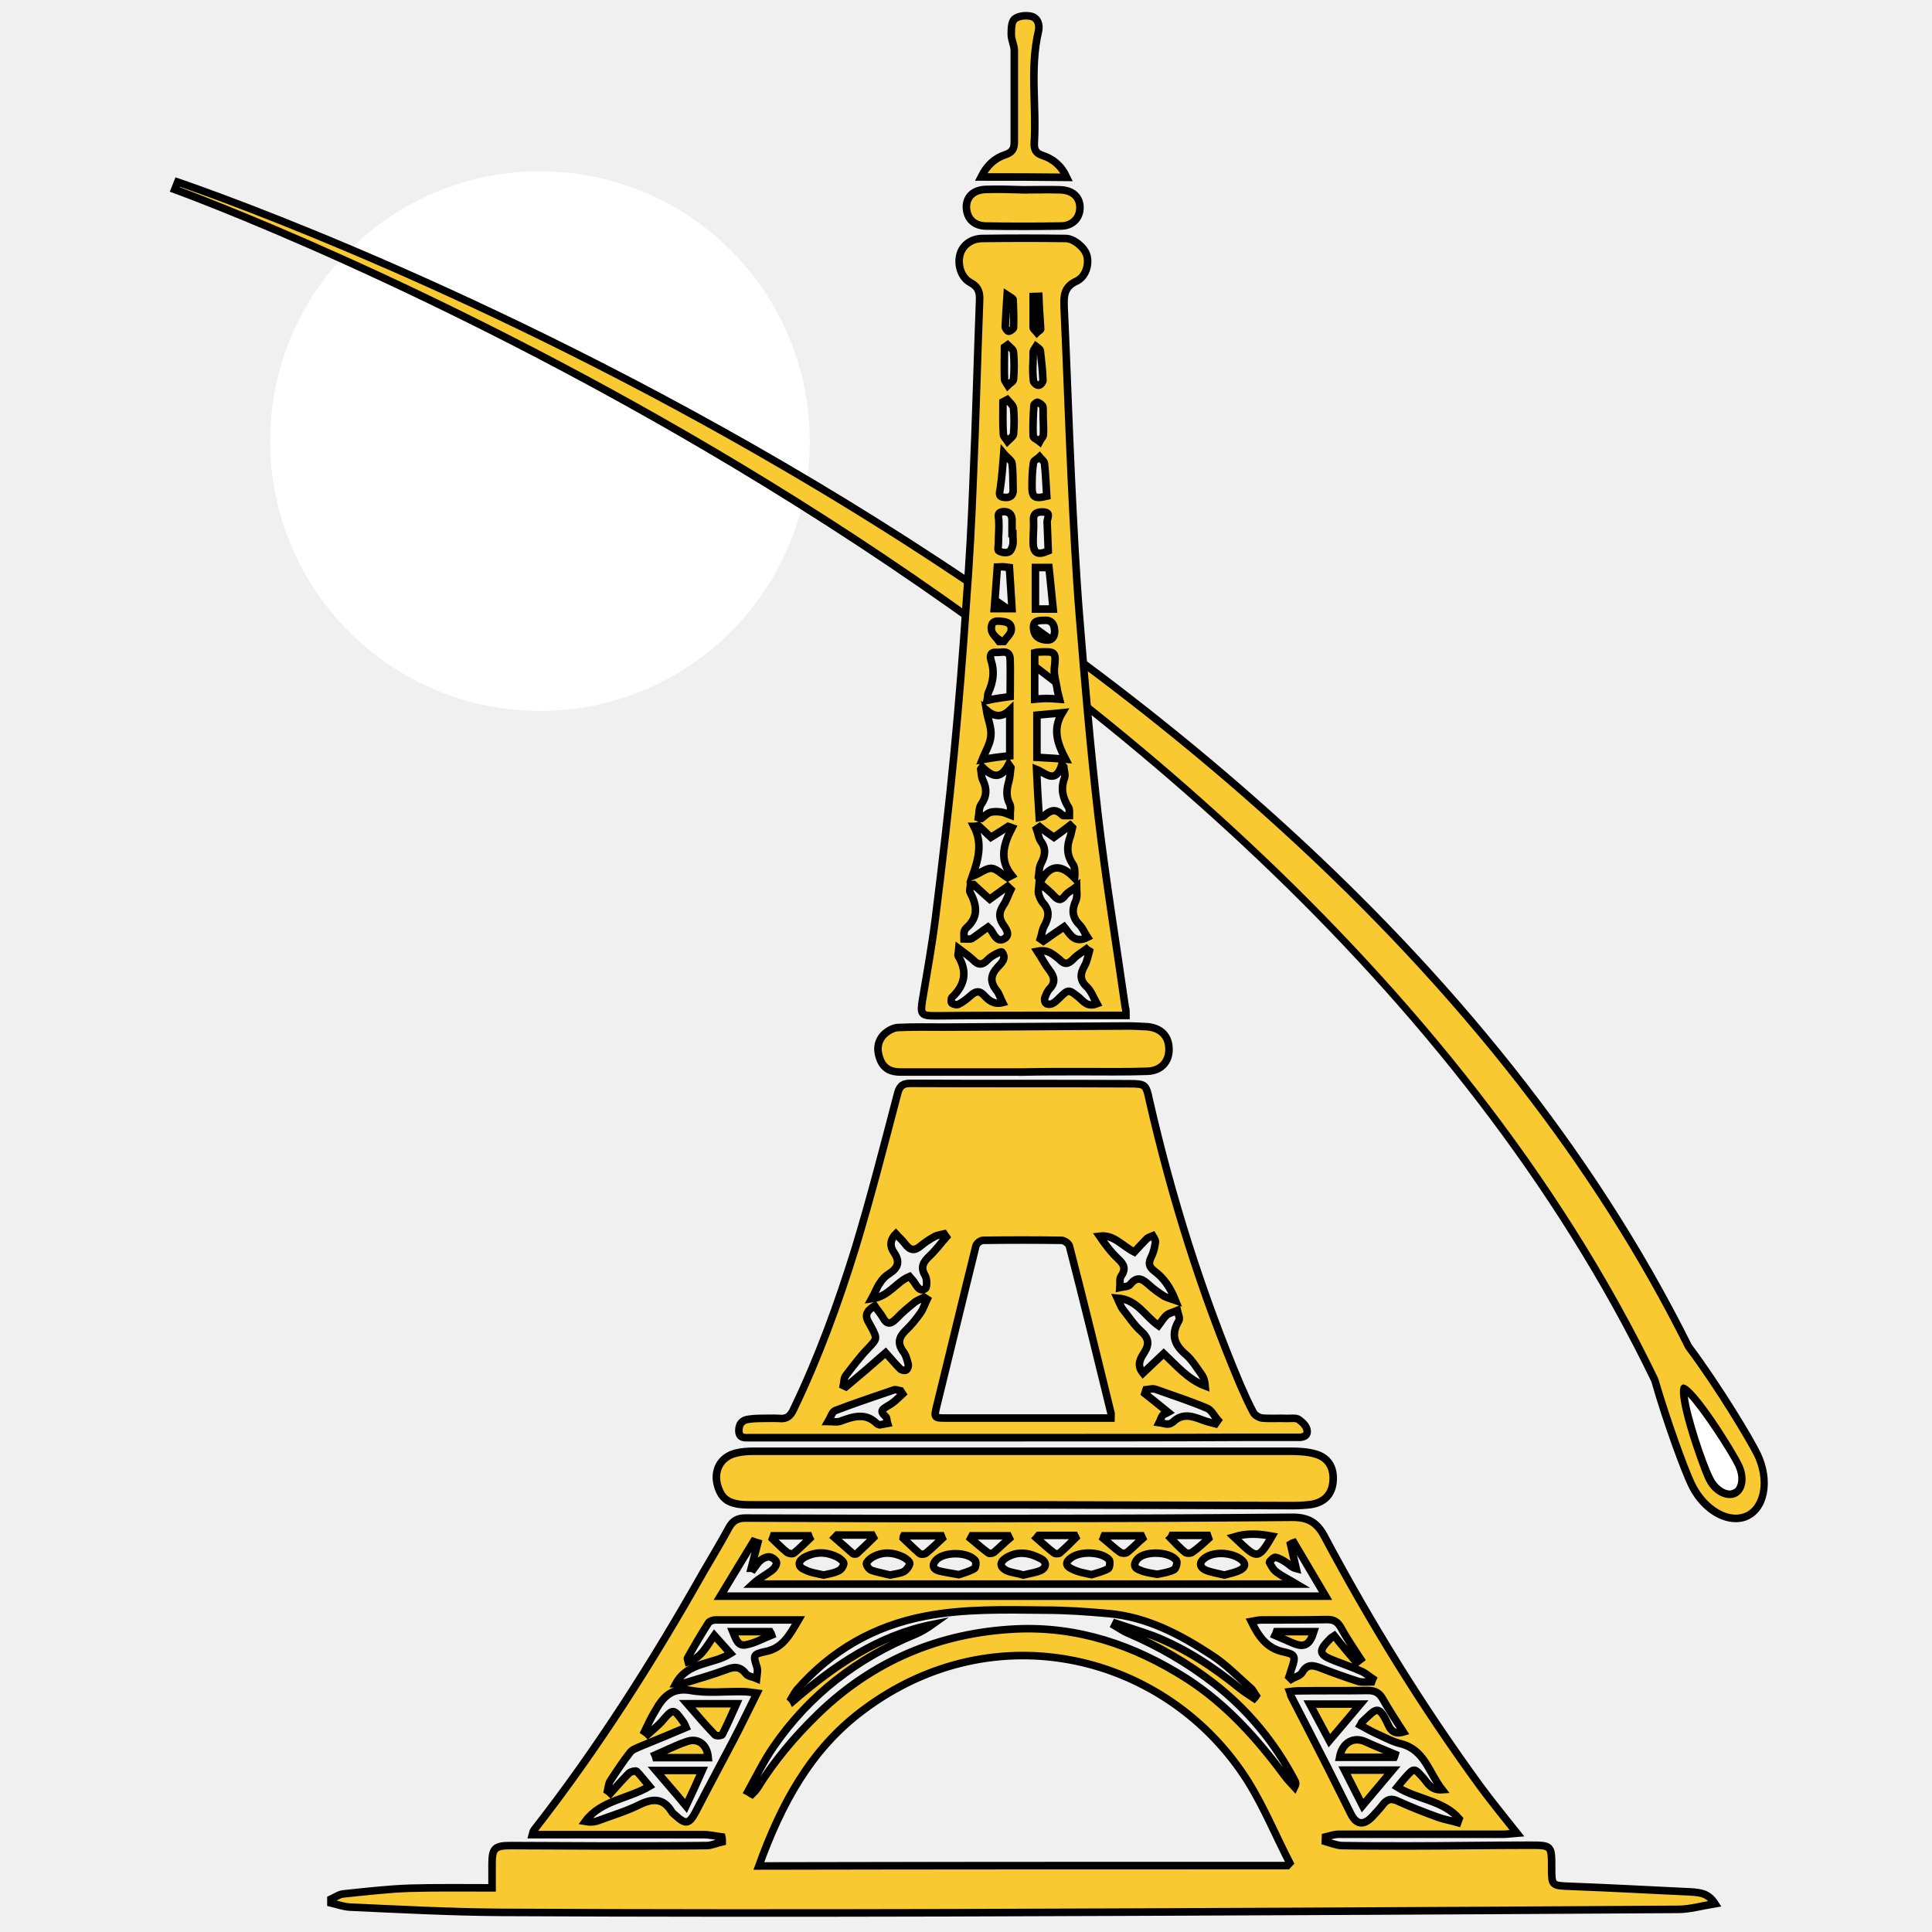
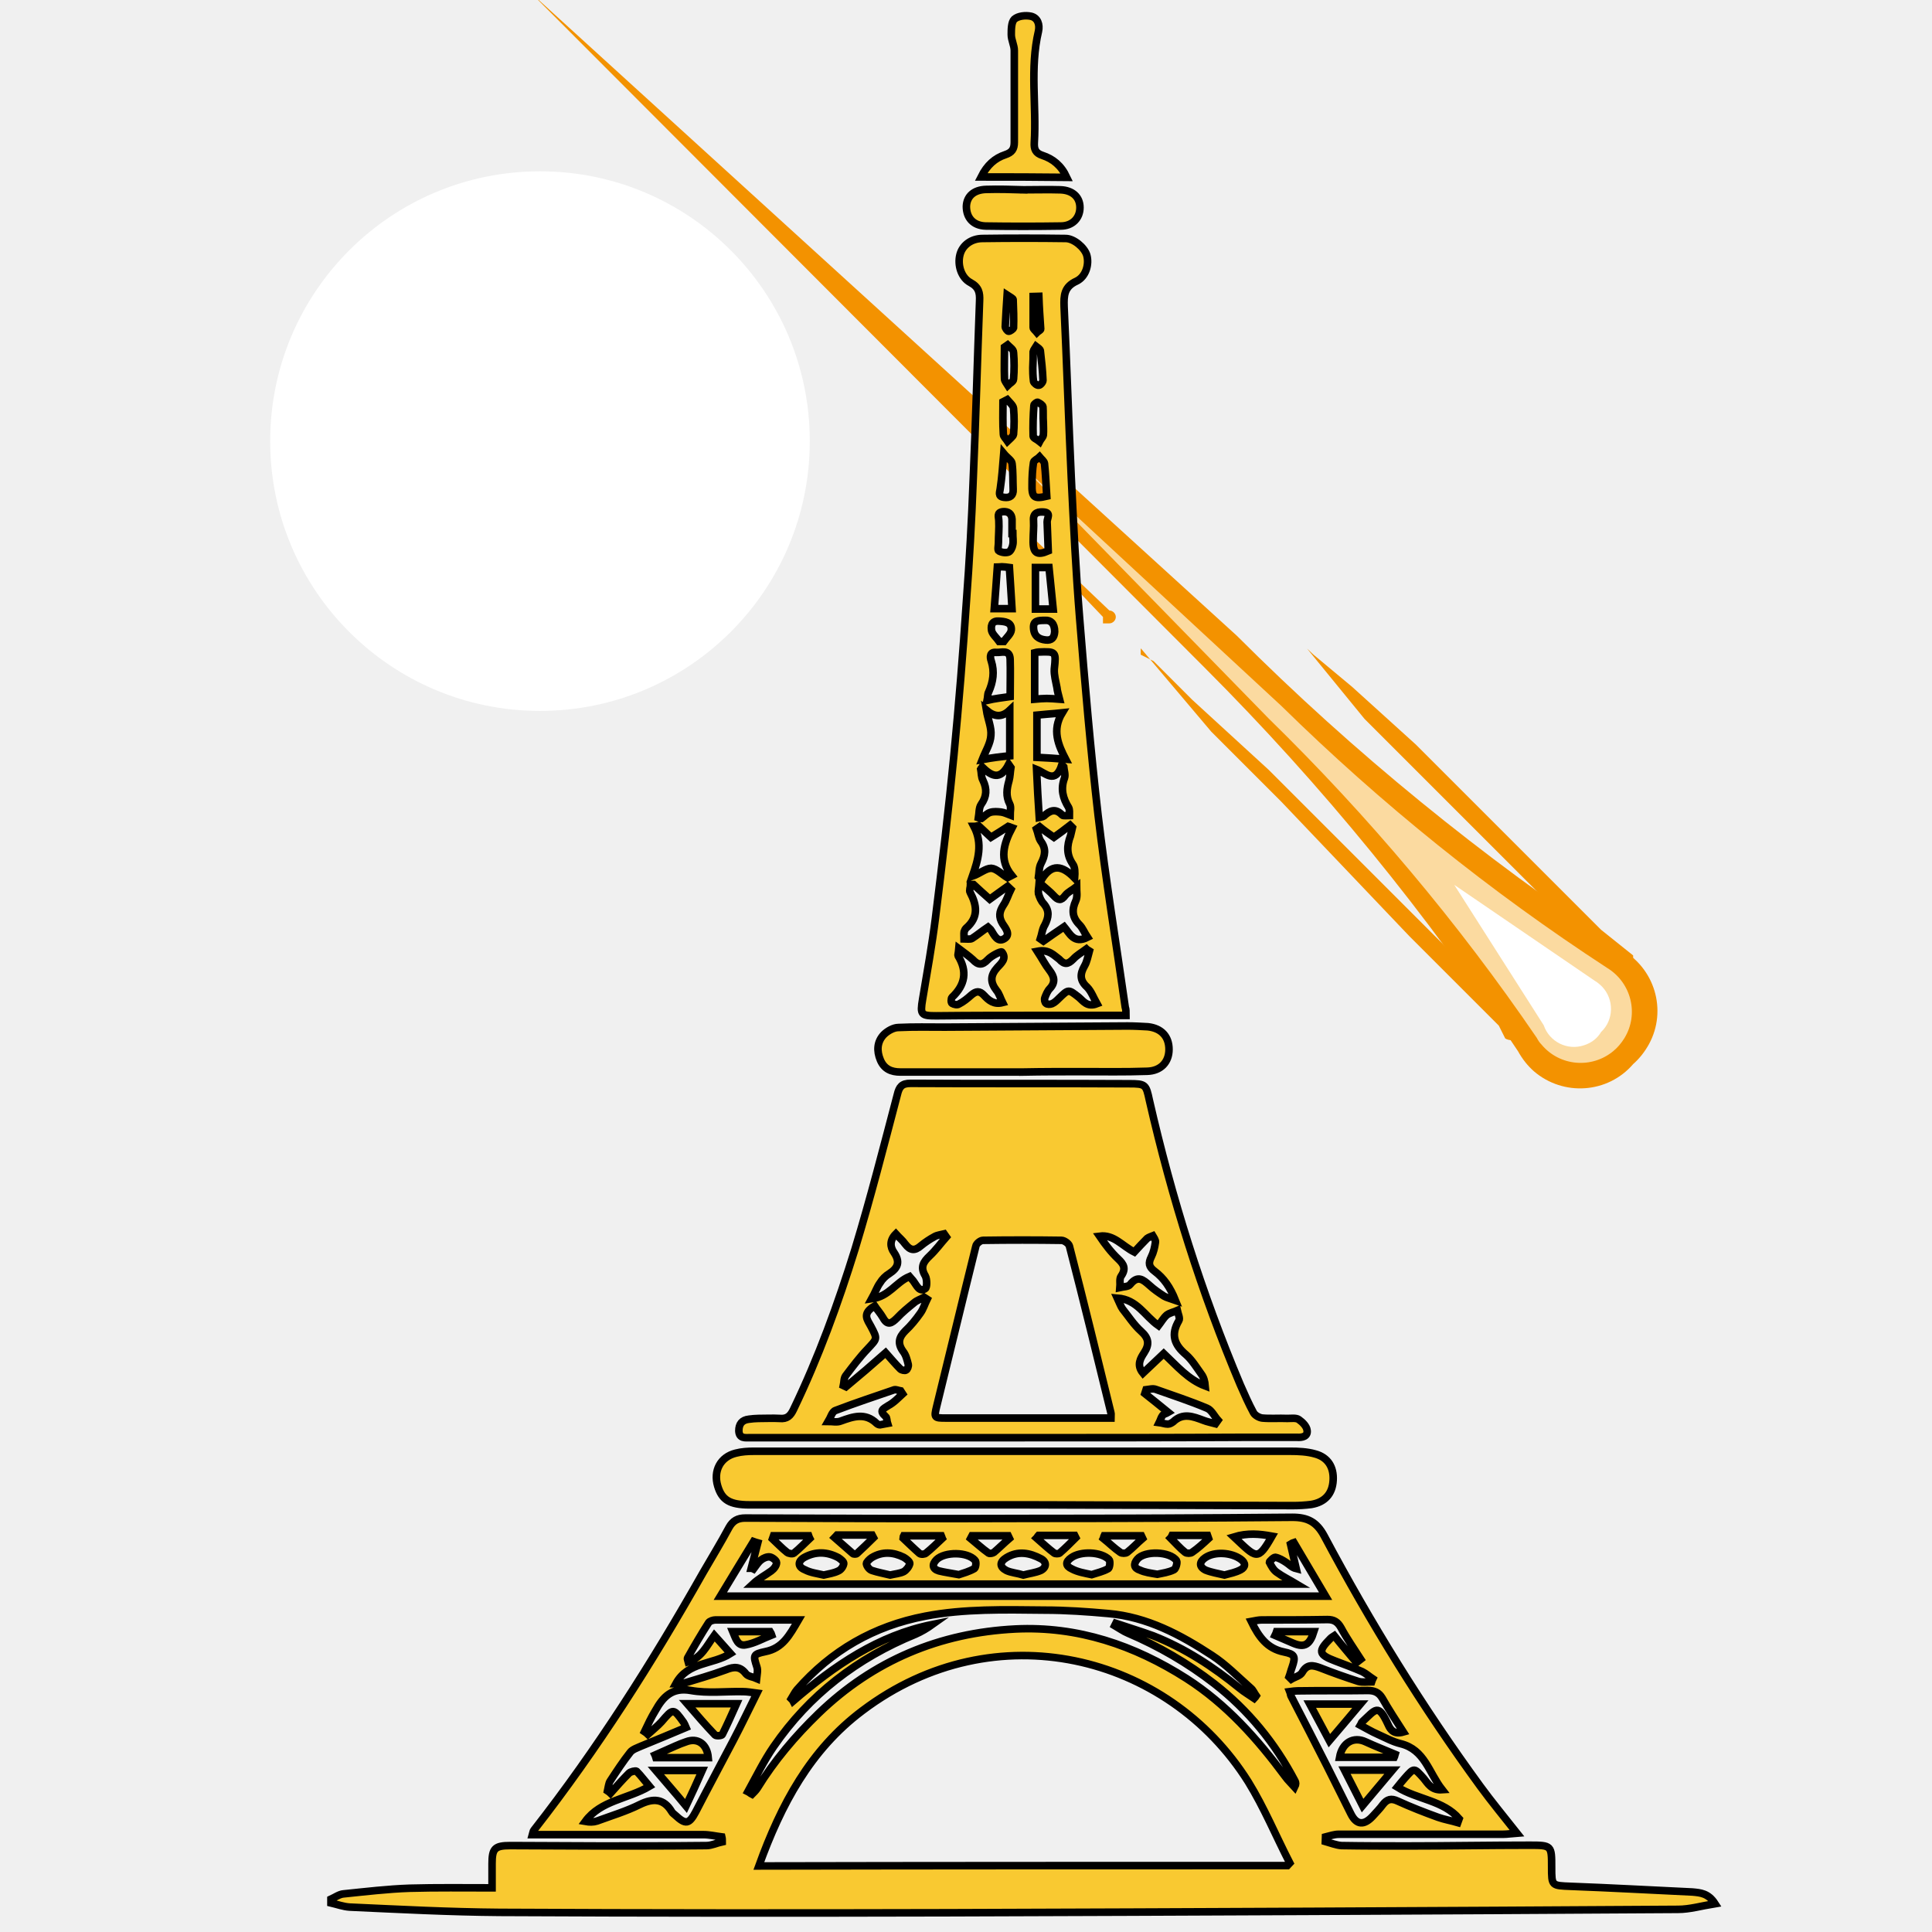
<svg xmlns="http://www.w3.org/2000/svg" xml:space="preserve" id="Calque_1" x="0" y="0" style="enable-background:new 0 0 512 512" version="1.1" viewBox="0 0 512 512">
-   <style>.st1{fill:#fff}.st3{fill:#f9c931;stroke:#000;stroke-width:2;stroke-miterlimit:10}</style>
-   <circle cx="143.1" cy="116.9" r="71.5" class="st1" />
-   <g id="g22">
-     <path d="M460 402.5c-4.4 0-9.3-3.8-11.8-9.1-1.8-3.8-6.4-16.1-9.7-27.5 0-.1 0-.1-.1-.2-52.8-109.3-156.9-189.4-234.9-237.3C124.3 79.8 55.2 53.5 46.3 50.2l.7-2c8.8 3 79.4 27.9 160.5 75.3 50.6 29.6 95.4 62 133 96.3 47 42.9 82.9 89 106.8 137 0 .1.1.1.1.2 8 10.8 16.3 24.6 18.2 28.5 1.9 4.1 2.3 8.5 1.1 11.9-.8 2.1-2.1 3.6-3.9 4.4-.8.5-1.8.7-2.8.7z" style="fill:#f9c931" />
-     <path d="M47.7 49.5c11.9 4.1 80.8 28.9 159.5 74.9 50.6 29.5 95.3 61.9 132.8 96.2 46.9 42.8 82.8 88.8 106.6 136.7.1.1.1.2.2.3 8 10.7 16.2 24.5 18.1 28.3 1.8 3.8 2.2 8 1 11.1-.5 1.3-1.4 3-3.4 3.9-.8.3-1.6.5-2.5.5-4 0-8.5-3.5-10.9-8.6-1.8-3.8-6.3-16.1-9.6-27.3 0-.1-.1-.2-.1-.3-52.9-109.5-157.1-189.7-235.3-237.7-77-47.3-144.5-73.4-156.5-77.9l.1-.1M46.5 47 45 50.8s290.6 104.1 392.6 315.3c3.3 11.5 7.9 23.8 9.7 27.6 2.8 6 8 9.7 12.7 9.7 1.1 0 2.3-.2 3.3-.7 5.3-2.4 6.8-10.3 3.3-17.7-2-4.2-10.4-18.1-18.3-28.7C343.4 145.5 46.5 47 46.5 47z" />
-     <g id="path16-9">
-       <path d="M458.4 396c-2.1 0-4.3-1.8-5.4-4.3-2.2-4.5-7.6-21.1-6.7-23.7 2.6 1 12.3 15.7 14.5 20.3.9 1.9 1.1 4 .6 5.6-.2.6-.7 1.5-1.7 1.9-.5.1-.9.2-1.3.2z" class="st1" />
-       <path d="M447.3 370.1c3.6 3.8 10.9 15 12.6 18.6.8 1.7 1 3.5.5 4.8-.2.7-.6 1.1-1.2 1.3-.3.1-.5.2-.8.2-1.4 0-3.4-1.3-4.5-3.7-2-4-6-16.1-6.6-21.2m-1.2-3.2c-.1 0-.2 0-.3.1-2.7 1.2 4.4 21.4 6.2 25.2 1.4 3 4 4.8 6.4 4.8.6 0 1.1-.1 1.6-.3 2.7-1.2 3.4-5.1 1.6-8.8-1.7-3.6-12.5-21-15.5-21z" />
-     </g>
-   </g>
+   <style>.st0{fill:#fff}.st1{fill:#f39200}.st3{fill:#f9c931;stroke:#000;stroke-width:2;stroke-miterlimit:10}</style>
+   <circle cx="143.1" cy="116.9" r="71.5" class="st0" />
+   <path d="m302.4 171.9 18.6 22 18.6 18.6 33.9 35.6 13.5 13.5 10.2 10.2 1.7 3.4c1 .6 2.3.6 3.4 0 .6.1 1.1.1 1.7 0 .1-.6.1-1.1 0-1.7.1-.6.1-1.1 0-1.7l-8.5-10.2-11.9-10.2-13.5-13.5-33.9-33.9-20.3-18.6-10.2-10.2-3.4-1.7v-1.6m-43.9-44 33.9 35.6v1.7h1.7c.9 0 1.7-.8 1.7-1.7s-.8-1.7-1.7-1.7l-35.6-33.9m88 44 15.2 18.6 16.9 16.9 28.8 28.8 10.2 11.9 10.2 8.5 1.7 1.7c1.9 0 3.4-1.5 3.4-3.4v-1.7l-8.5-6.8-8.5-8.5-11.8-11.8-28.8-28.8-16.9-15.3-10.2-8.5-1.7-1.6" class="st1" />
+   <path d="m140.9-1.7 186.9 170.2c31 31 65.1 58.7 101.6 83 9.1 4.9 12.5 16.2 7.6 25.2-1.1 2-2.5 3.8-4.2 5.3-6.7 7.8-18.5 8.6-26.3 1.9-1.7-1.5-3.1-3.3-4.2-5.3-24.2-36.5-52-70.6-83-101.6L140.9-1.7c-1.7-1.7-1.7-1.7 0 0z" class="st1" />
+   <path d="m270.2 122.8 69.4 64.3c26.4 25.9 55.3 49.2 86.3 69.4 6.4 3.9 8.5 12.2 4.6 18.6-.8 1.3-1.8 2.5-2.9 3.4-5.7 4.8-14.3 4.1-19.1-1.7-.5-.5-.9-1.1-1.2-1.7-20.8-30.5-44.7-58.9-71.1-84.7l-66-67.6" style="fill:#fbdaa0" />
+   <path d="M424.3 273.5c3.4-3.2 3.5-8.6.3-12-.6-.6-1.3-1.2-2-1.6l-37.2-25.4 23.7 37.2c1.5 4.4 6.3 6.8 10.7 5.3 1.9-.6 3.5-1.8 4.5-3.5z" class="st0" />
  <path d="M454.5 504.5c-3.7.6-6.7 1.5-9.8 1.5-64.6.4-129.1.7-193.7.9-39.5.1-79.1.1-118.6-.1-13.2-.1-26.5-.8-39.7-1.4-1.7-.1-3.3-.7-5-1.1v-1c1.1-.5 2.2-1.3 3.3-1.4 5.9-.6 11.7-1.3 17.6-1.5 7.1-.2 14.3-.1 21.8-.1v-6.4c0-4 .7-4.8 4.8-4.8 7.9 0 15.9.1 23.8.1 9.4 0 18.8 0 28.2-.1 1.4 0 2.8-.7 4.2-1 0-.4 0-.9-.1-1.3-1.6-.2-3.3-.6-4.9-.6h-45.3c.2-.7.2-1 .4-1.2 16.8-21.5 31.4-44.5 44.8-68.2 2.3-4 4.7-7.9 6.9-12 1-1.8 2.3-2.5 4.3-2.5 25.3.1 50.6.2 75.8.1 23.1 0 46.1-.1 69.2-.3 4 0 6.4 1.2 8.4 4.9 12.3 23.1 26 45.3 41.4 66.4 3 4.1 6.3 8.1 9.7 12.4-1.4.1-2.5.3-3.7.3h-43.5c-1.2 0-2.3.4-3.5.7 0 .4-.1.8-.1 1.2 1.4.4 2.9 1 4.3 1.1 5.8.1 11.6.1 17.4.1 10.8 0 21.7-.2 32.5-.2 5.8 0 5.8.1 5.8 5.8 0 5 0 4.9 5.1 5.1 10.7.4 21.5 1 32.2 1.5 2.1.2 4.2.3 6 3.1zm-113.3-10.1c.2-.2.4-.5.6-.7-3.7-7.2-6.8-14.7-11-21.5-21.3-33.9-67.2-45.3-102.2-18.9-13.9 10.4-21.6 24.9-27.5 41.2 46.8-.1 93.5-.1 140.1-.1zm-143-19.6c.4.2.7.5 1.1.7.5-.5 1-1 1.4-1.6 4.5-7.3 10-13.8 16.2-19.8 14.6-14.1 32.2-21.4 52.2-22.4 16.5-.8 31.5 4.3 45.3 13.1 10.6 6.8 18.8 16 26.2 26 .7 1 1.7 1.9 2.5 2.8.4-.8.3-1.2.1-1.6-5.3-10.1-12.4-18.8-21.4-25.8-7.1-5.5-14.7-9.9-22.9-13.4-1.2-.5-2.3-1.3-3.5-2l.3-.6c3.3 1.1 6.6 2.1 9.9 3.3 8.4 3.3 15.9 8.2 22.9 13.9 1.2 1 2.6 1.8 3.9 2.7.2-.2.3-.4.5-.7-.5-.7-.8-1.5-1.4-2-3.4-3-6.6-6.3-10.3-8.7-8.4-5.5-17.2-10.2-27.5-11.1-5.6-.5-11.2-.9-16.9-.9-10.6-.1-21.2-.4-31.6 1.6-13.6 2.6-24.9 9.1-34 19.5-.6.7-1 1.6-1.5 2.4.2.2.4.4.5.6 10.9-9.4 22.5-17.4 36.9-20.3-1.4 1-2.9 1.9-4.5 2.6-15.4 6.3-28.1 16-37.6 29.8-2.6 3.8-4.6 7.9-6.8 11.9zm145.4-55H199.5c1.6-1.5 3.4-2.4 4.9-3.5.7-.5 1.4-1.4 1.4-2.2 0-.5-1.1-1.4-1.8-1.5-.7-.1-1.7.3-2.3.8-.8.6-1.4 1.6-2 2.4-.2-.1-.4-.2-.6-.2.6-2.2 1.1-4.5 1.7-6.7-.4-.1-.8-.3-1.1-.4-2.9 4.7-5.7 9.4-8.8 14.5h160.4c-3-5.1-5.7-9.6-8.4-14.2-.3.1-.6.2-.9.4.5 2.2 1 4.4 1.5 6.5-1.2-.3-1.8-1.1-2.6-1.6-.9-.6-1.9-1.2-2.9-1.4-.4-.1-1.6 1.1-1.6 1.3.5 1 1.1 2.1 2 2.7 1.5 1.1 3.2 1.9 5.2 3.1zM161 474.6c.3.2.6.4.8.6 1.6-1.8 3.2-3.6 4.9-5.3.4-.4 1.7-.7 2-.5 1.2 1.2 2.2 2.6 3.4 4-5.8 3.4-12.9 3.7-17 9.3 1.1.2 2.2.2 3.1-.1 3.8-1.4 7.8-2.6 11.4-4.4 3.5-1.7 6.3-1.6 8.4 1.9.2.4.6.6.9.9 2.8 2.6 3.7 2.5 5.5-.9 3.3-6.4 6.7-12.7 10-19 2.1-4 4-8 6.2-12.4-1.5-.2-2.6-.4-3.7-.4-4.6-.1-9.3.5-13.8-.3-5-.9-7.4 1.7-9.4 5.3-1.1 1.8-2 3.7-2.9 5.6.3.2.6.4.9.7 1.2-1.1 2.5-2.1 3.6-3.3 3.1-3.6 3.1-3.7 5.9.2.2.3.3.6.6 1.3-4 1.7-7.9 3.3-11.8 4.9-1.1.5-2.4.9-3 1.7-1.9 2.4-3.6 5-5.3 7.6-.4.6-.5 1.7-.7 2.6zm180.8-26.3c.2.5.2.9.3 1.1 3.2 6.2 6.4 12.4 9.6 18.7l6.3 12.6c1.5 3 3.5 3.1 5.8.6.9-1 1.9-2 2.7-3.1 1.1-1.4 2.2-1.7 3.9-.9 3.5 1.6 7.1 3 10.7 4.3 1.7.6 3.5.9 5.2 1.4.1-.3.3-.7.4-1-4.2-4.9-11.1-5.1-16.4-8.4.8-1 1.4-1.7 2-2.4 2.5-2.8 2.4-2.8 5 .1 1.1 1.3 2 3.2 4.9 3-3.6-4.6-4.6-10.6-11-12.2-2.1-.5-4.1-1.6-6.1-2.5-1.6-.7-3.1-1.6-4.6-2.4.3-.5.3-.7.4-.8 3.8-3.5 4.3-5.1 7 .7.6 1.4 1.6 2.6 4 1.9-2-3.1-3.9-6-5.6-9-.9-1.5-2.1-2-3.8-2-6.2.1-12.5 0-18.7.1-.6 0-1.2.1-2 .2zm-162.7-2.1c1 0 1.4.1 1.7 0 3.9-1.2 7.8-2.3 11.6-3.7 2.2-.9 3.8-.9 5.3 1.1.6.7 1.9.8 2.8 1.2.1-1 .4-2.1.1-3-1-3.1-1.1-3.4 2.2-4.1 4.6-.9 6.4-4.3 8.8-8.4h-22c-.6 0-1.5.3-1.8.7-2 3.1-3.8 6.2-5.6 9.4-.1.2.1.6.2 1 3.5-1.1 4.8-4.1 6.9-7 1.6 1.8 2.9 3.2 4.3 4.8-4.7 3-11.3 2.1-14.5 8zm180.4-5.6c.4-.3.7-.6 1.1-.9-1.8-2.8-3.7-5.5-5.2-8.3-.9-1.6-1.9-2.2-3.6-2.2-5.8.1-11.6.1-17.4.1-.9 0-1.7.2-2.8.4 2 4.1 4.2 7.2 8.7 8.1 2.9.6 3.1 1.2 2.1 4.1-.3.8-.5 1.7-.8 2.5l.6.6c1-.6 2.4-.9 2.9-1.8 1.3-2.3 2.9-1.9 4.8-1.2 3.3 1.3 6.7 2.5 10.1 3.6 1.1.3 2.3.1 3.5.1.1-.3.2-.6.3-.8-.9-.6-1.8-1.4-2.8-1.9-2.3-1-4.7-1.9-7.1-2.8-4.5-1.7-4.7-2.6-1.3-6 .3-.3.7-.5 1-.7 1.9 2.4 3.9 4.7 5.9 7.1zm-141.2-23.2c1.3-.3 2.7-.5 3.9-1.1.7-.3 1.3-1.2 1.4-1.9.1-.5-.8-1.2-1.4-1.6-3-1.6-6-1.7-9-.1-1.8 1-1.9 2.5.1 3.3 1.5.8 3.3 1 5 1.4zm52.9 0c1.5-.4 3.2-.6 4.6-1.2 1.6-.8 1.6-2.3.1-3.1-3-1.6-6.1-2.2-9.2-.3-1.8 1.1-1.9 2.4 0 3.4 1.3.6 2.9.7 4.5 1.2zm-35.3 0c1.3-.3 2.6-.4 3.6-.9.7-.4 1.4-1.3 1.6-2.1.1-.5-.9-1.3-1.6-1.7-2.8-1.4-5.7-1.6-8.5.1-.6.4-1.4 1.2-1.4 1.6.1.7.8 1.6 1.5 1.8 1.5.5 3.2.8 4.8 1.2zm88.6 0c1.5-.4 3-.7 4.3-1.4 1.3-.7 1.4-1.8 0-2.8-2.5-1.8-6.9-2.1-9.4-.4-1.6 1.1-1.7 2.4.1 3.3 1.5.6 3.3.9 5 1.3zm-35.2-.1c1.5-.5 3-.8 4.4-1.6.4-.2.6-2 .2-2.4-2.1-2.1-7.5-2.3-10-.5-1.6 1.1-1.6 2.2.2 3 1.5.8 3.3 1.1 5.2 1.5zm17.4-.1c1.4-.3 3-.5 4.4-1.2.5-.2 1-1.9.7-2.4-1.7-2.5-8.5-2.7-10.4-.4-1.1 1.3-.9 2.4.7 2.9 1.3.6 2.8.8 4.6 1.1zm-52.6.1c1.2-.4 2.7-.8 4.1-1.6.4-.2.6-1.8.2-2.2-2-2.3-8-2.3-10.2-.2-1.3 1.3-1.1 2.5.6 3 1.6.4 3.2.6 5.3 1zm-4.4-9.6c-.1-.2-.1-.5-.2-.7h-10c-.1.2-.2.4-.2.6 1.5 1.4 2.9 2.8 4.4 4.1.4.3 1.4.2 1.7-.1 1.5-1.2 2.9-2.6 4.3-3.9zm25.5-.8c-.2.2-.3.5-.5.7 1.6 1.4 3.1 2.8 4.7 4 .3.2 1.1.2 1.4 0 1.5-1.3 2.9-2.7 4.3-4.1l-.3-.6h-9.6zm-53.4-.1c-.2.2-.4.5-.6.7l4.8 4.2c.2.2.9.2 1.1 0 1.5-1.4 3-2.8 4.4-4.2-.1-.2-.3-.5-.4-.7h-9.3zm98.5.9c-.1-.3-.2-.5-.3-.8h-9.4c-.1.2-.2.5-.4.7 1.3 1.3 2.5 2.7 3.9 3.8.4.3 1.4.3 1.8 0 1.6-1.1 3-2.4 4.4-3.7zm-62.7-.7c-.1.2-.3.5-.4.7 1.6 1.3 3.1 2.7 4.8 3.9.3.2 1.1 0 1.4-.2 1.4-1.2 2.7-2.5 4.1-3.7-.1-.2-.2-.5-.3-.7h-9.6zm79.5.1c-3.3-.6-6.5-.9-10.1.2 6 5.6 6.2 6.6 10.1-.2zM205 407c-.1.3-.2.5-.3.8 1.3 1.2 2.5 2.5 3.9 3.6.4.3 1.4.5 1.8.2 1.5-1.2 2.8-2.6 4.2-3.9-.1-.2-.2-.4-.3-.7H205zm87.6 0c-.1.2-.1.5-.2.7 1.5 1.2 2.9 2.6 4.5 3.7.4.3 1.4.3 1.8 0 1.4-1.1 2.7-2.5 4.1-3.7-.1-.2-.2-.5-.3-.7h-9.9zM271.1 381h-72.3c-1.3 0-2.9.3-3-1.8 0-1.8.8-2.9 2.7-3.1.8-.1 1.7-.2 2.5-.2 1.9 0 3.8-.1 5.6 0 2 .2 2.9-.7 3.7-2.4 6.6-13.7 11.8-28 16.3-42.5 4.1-13.5 7.6-27.2 11.2-40.9.5-2.1 1.2-3 3.5-3 19.3.1 38.6 0 57.9.1 4.4 0 4.5.2 5.4 4.4 5.9 25.8 13.8 51 24.1 75.4 1.1 2.5 2.2 5 3.5 7.4.4.7 1.5 1.3 2.3 1.4 2.2.2 4.4 0 6.7.1 1 0 2.3-.2 3 .3 1 .7 2.1 1.8 2.2 2.9.2 1.6-1.3 1.9-2.7 1.8h-13.6c-19.6.1-39.3.1-59 .1zm23.3-5.2c0-.7.1-1.1 0-1.4-3.6-14.7-7.2-29.5-11-44.2-.2-.7-1.4-1.5-2.1-1.5-6.9-.1-13.8-.1-20.8 0-.7 0-1.8.9-1.9 1.6-3.5 14.1-6.9 28.3-10.4 42.5-.7 2.9-.6 3 2.4 3h43.8zm1.7-31.8c.6 1.3.9 2.2 1.4 2.9 1.6 2 3 4.2 4.9 5.9 2 1.8 2.3 3.4.8 5.7-.9 1.4-2.1 3.2-.3 5.4 1.9-1.8 3.7-3.5 5.5-5.2 3.5 3.3 6.5 6.9 11 8.6-.1-1.2-.4-2.3-1-3.1-1.3-1.8-2.5-3.8-4.1-5.2-3.1-2.6-4.1-5.3-1.9-9 .4-.6-.2-1.8-.4-2.7-.9.4-2 .6-2.8 1.2-.9.8-1.5 1.9-2.2 2.8-3.7-2.6-5.6-6.9-10.9-7.3zm-61.4 14.5c1.5 1.7 2.7 3.1 3.9 4.3.3.3 1.2.5 1.5.3.4-.2.7-1 .6-1.5-.3-1.2-.6-2.5-1.4-3.5-1.5-2.1-1.1-3.7.6-5.4 1.5-1.4 2.8-3 4-4.7.8-1.1 1.2-2.5 1.8-3.7-.3-.2-.5-.3-.8-.5-.9.5-1.9.8-2.6 1.4-1.6 1.3-3.2 2.6-4.6 4.1-1.4 1.4-2.5 2.1-3.7-.1-.7-1.2-1.6-2.2-2.2-3.1-3.5 2-1.9 3.7-1 5.4 1.8 3.4 1.7 3.2-.9 6-2.1 2.2-3.9 4.6-5.8 7.1-.5.7-.4 1.7-.6 2.6.2.1.5.2.7.3 3.5-2.9 7-5.9 10.5-9zm6.3-20.2c.4.5.9.9 1.2 1.4.8 1.1 1.5 2.8 3 1.8.5-.3.5-2.5 0-3.4-1.4-2.3-.5-3.7 1.2-5.3 1.6-1.5 2.9-3.3 4.4-5-.2-.3-.4-.5-.6-.8-.8.2-1.8.3-2.5.7-1.3.7-2.5 1.5-3.6 2.4-1.7 1.5-2.9 1.3-4.2-.4-.7-1-1.7-1.8-2.5-2.7-1.7 1.7-1.5 3.5-.5 4.9 1.7 2.5 1.1 4.1-1.2 5.6-1 .6-1.9 1.5-2.5 2.5-.8 1.1-1.2 2.4-2.2 4.2 4.6-.6 6.4-4.4 10-5.9zm70.5 6.3c-1.4-3.5-3.1-5.9-5.5-7.7-1.6-1.2-1.7-2.2-.9-3.8.6-1.2.9-2.5 1.1-3.9.1-.5-.4-1.2-.7-1.7-.5.2-1.1.4-1.5.7-1.2 1.2-2.3 2.4-3.4 3.6-3.2-1.6-5.4-4.7-9.2-4.2 1.5 2.2 3 4.2 4.9 6 1.5 1.4 2.2 2.6.8 4.6-.5.7-.2 2-.3 3 .9-.2 2.3-.2 2.7-.8 2-2.5 3.4-1.3 5.1.2 1.2 1.1 2.5 2 3.9 2.9.7.4 1.6.6 3 1.1zm-72.3 24.8c-.2-.3-.3-.5-.5-.8-.6-.1-1.2-.4-1.7-.3-5.2 1.8-10.4 3.5-15.6 5.5-.9.3-1.3 1.9-1.9 2.9 1.1 0 2.3.3 3.3-.1 3.3-1.2 6.5-2.3 9.5.6.2.2.6.4.9.4.7-.1 1.4-.3 2-.4-.2-.6-.1-1.5-.5-1.8-1.8-1.6-.7-2 .7-2.9 1.5-.8 2.6-2 3.8-3.1zm70.4 4.9c-.5.3-1.2.4-1.5.8-.4.5-.6 1.3-.9 1.9.8.1 1.5.4 2.3.4.5 0 1-.3 1.4-.6 2.6-2.5 5.3-1.4 8-.4 1 .4 2.1.6 3.2.9.2-.3.5-.6.7-.9-1-1.1-1.7-2.7-2.9-3.2-4.5-1.9-9.1-3.4-13.6-5-.8-.3-1.7 0-2.6.1-.1.3-.2.7-.3 1 1.8 1.4 3.6 2.9 6.2 5zM298.4 269.1h-22.9c-9.1 0-18.3 0-27.4.1-4 0-4.3-.3-3.6-4.4 1.2-7.2 2.5-14.3 3.4-21.5 1.8-14.4 3.5-28.8 4.9-43.2 1.3-13.5 2.4-27.1 3.3-40.6.8-10.7 1.4-21.5 1.8-32.2.7-15.9 1.1-31.7 1.7-47.6.1-2.1-.2-3.6-2.4-4.8-2.5-1.3-3.5-4.7-2.8-7.4.6-2.4 2.9-4.3 6-4.3 7.3-.1 14.7-.1 22 0 2.2 0 5 2.4 5.6 4.4.7 2.4-.2 5.7-2.7 6.9-3.3 1.5-3.4 3.8-3.3 6.8.7 15.1 1.2 30.2 1.9 45.3.6 12.4 1.2 24.7 2.2 37.1 1.4 17.4 2.9 34.9 4.9 52.3 2 17 4.8 34 7.2 50.9.2.5.2 1.3.2 2.2zm-23.5-17c1.3 2 2.1 3.6 3.2 5 1.3 1.7 1.7 3.2.1 4.9-.6.6-1 1.6-1.3 2.4-.2.5 0 1.3.3 1.5.3.3 1.1.3 1.6.1.7-.3 1.3-.9 1.8-1.4 2.6-2.5 2.5-2.5 5.3-.3 1.2 1 2.2 2.7 4.8 1.7-.9-1.6-1.5-3.3-2.6-4.4-2-1.8-1.9-3.5-.7-5.6.7-1.2.9-2.6 1.3-4-.3-.2-.6-.3-.8-.5-1.2.9-2.5 1.6-3.5 2.7-1.4 1.4-2.3 1.5-3.7 0-1.4-1-2.7-2.7-5.8-2.1zm-20.8-.7c-.1 1.2-.3 1.7-.2 1.9 2.5 4.1 1.9 7.7-1.6 11-.3.3-.3 1.4 0 1.6.5.3 1.4.5 1.8.2 1.2-.6 2.3-1.5 3.3-2.4 1.3-1.1 2.2-1.2 3.4.1 1.2 1.3 2.6 2.5 4.9 1.9-.6-1.2-.9-2.4-1.6-3.2-1.7-2.2-1.7-4 .2-6.1 1-1.1 2.6-2.4 1.2-4.1-.2-.3-2.8 1-3.7 2-1.5 1.6-2.6 1.5-4 0-1-.9-2.1-1.7-3.7-2.9zm21.6-2.6c.3.2.5.4.8.6 1.8-1.3 3.6-2.5 5.5-3.8 1.5 1.8 2.6 4.6 6.2 2.8-.8-1.2-1.3-2.5-2.1-3.3-2-2-2.1-4-1-6.4.5-1.1.2-2.5.2-3.7-1 .8-2.3 1.4-3 2.3-1.1 1.5-1.9 1.3-3 .1-1-1.1-2.2-2-3.9-3.5-.1 1.4-.3 2.2-.2 2.9.3 1 .7 2 1.4 2.7 1.6 1.9 1.3 3.6.3 5.6-.7 1.1-.8 2.5-1.2 3.7zM258 234.4h-.8c0 .7-.4 1.6-.1 2.1 1.8 3.4 2.3 6.6-1.1 9.5-.2.2-.4.6-.5.9-.1.6 0 1.3 0 1.9.7 0 1.6.2 2.1-.1 1.4-.9 2.7-2 4.2-3 .3.3.7.5.9.9.8 1.3 1.7 3.2 3.4 2.2 1.9-1.1.3-2.9-.4-4-1.1-1.8-.9-3.2.2-4.9.9-1.3 1.3-2.8 2-4.2-.3-.3-.6-.5-.9-.8-1.7 1.2-3.3 2.4-4.7 3.4-1.6-1.4-3-2.7-4.3-3.9zm9-1.8c.4-.2.7-.4 1.1-.6-3.4-4.2-2.1-8.4.1-12.6-.3-.1-.6-.3-1-.4-1.5 1-3 1.9-4.6 2.9-1.1-1-2.2-2.1-3.3-3.1-.4.1-.8.2-1.2.2 2.4 4.6 1.1 8.9-.4 13.2 2-.7 3.5-2.1 5-2.1 1.4.1 2.8 1.6 4.3 2.5zm17.2-13.3-.6-.6c-1.4 1.1-2.9 2.2-4.3 3.2-1.3-.9-2.6-1.8-3.8-2.8-.3.2-.5.4-.8.6.4 1.1.5 2.3 1.1 3.2 1.5 2 1.2 3.8.1 5.9-.6 1.1-.5 2.5-.7 3.7.2.3.5.5.7.8 2.8-4.7 5.7-3.9 8.9-.6.1-1.5.1-2.9-.5-3.7-1.7-2.5-1.6-4.9-.6-7.5.2-.7.3-1.4.5-2.2zm-8.8-2.7c.4-.1.9-.1 1.2-.3 1.6-1.5 3.1-2.2 4.9-.3.3.3 1.2.1 1.9.1 0-.7.1-1.5-.2-2.1-1.5-2.4-2.2-4.9-1.1-7.8.3-.9-.1-2-.2-3l-.5-.5c-1.7 5.3-4.4 2.1-6.7 1.2.2 4.3.4 8.4.7 12.7zm-15.1-13.3c-.1.2-.3.3-.4.5.2 1 .1 2.1.6 3 1.1 2.3 1 4.3-.5 6.4-.6.9-.5 2.3-.7 3.5.3.1.5.2.8.2.7-.5 1.4-1.3 2.3-1.6.9-.3 2-.2 2.9-.1.8.1 1.6.5 2.4.8 0-1 .3-2.1-.1-2.9-1.1-2.1-.8-4.1-.2-6.2.3-1.1.3-2.3.5-3.5-.2-.3-.4-.5-.6-.8-2.3 4.4-4.6 3-7 .7zm14.5-2.6c2.4.1 4.8.3 7.6.5-1.9-3.7-3.7-7.7-.9-12.3-2.8.3-4.9.4-6.7.6v11.2zm-.6-27.7v12.3c1.2-.1 2.2-.2 3.2-.2s2 .1 3.4.2c-.3-1.2-.6-2.1-.7-3.1-.3-1.6-.8-3.3-.7-4.9.5-4.6.5-4.7-4.2-4.5-.3 0-.6.1-1 .2zm-6.6 27.3v-12.1c-2.1 2-4.1 1.8-6.2 0 .4 2.5 1.4 4.6 1.2 6.7-.1 2.1-1.4 4.1-2.3 6.4 2.7-.5 5-.8 7.3-1zm.1-15.7c0-3.5.1-6.7 0-9.9-.1-2.7-2.3-1.7-3.7-1.8-1.7-.2-1.7 1.2-1.3 2.3.9 2.8.5 5.5-.7 8.2-.3.5-.2 1.2-.4 2.2 2.2-.5 4-.7 6.1-1zm11.4-23.2c-.4-3.8-.7-7.3-1.1-11h-3.6v11h4.7zm-14.8-11.1c-.3 3.9-.5 7.5-.8 11h4.7c-.2-3.8-.5-7.3-.7-10.9-.8-.1-1.4-.2-2-.2-.4 0-.9.1-1.2.1zm13.5-4.3c-.1-2.9-.2-5.3-.3-7.7 0-1 1.1-2.4-.8-2.6-1.4-.1-3 0-2.8 2.3.1 1.7-.1 3.4-.1 5.1-.1 3.5 1 4.2 4 2.9zm-9.4-4.6h-.2v-3.8c-.1-1.5-1-2.1-2.4-2-1.8.2-1.1 1.4-1.1 2.5.1 1.9-.1 3.8-.1 5.7 0 .8-.3 2 .1 2.2.7.4 1.8.6 2.6.3.5-.2 1-1.2 1.1-1.9.2-.9 0-2 0-3zm9-9.9c-.2-3.1-.3-5.9-.6-8.7-.1-.6-.8-1.1-1.3-1.7-.5.5-1.5.9-1.6 1.4-.3 1.9-.4 3.9-.4 5.8-.1 3.5.5 4 3.9 3.2zM266 120.2c-.3 3.7-.5 6.4-.9 9.1-.1 1.1-.8 2.3 1 2.5 1.5.2 2.5-.4 2.4-2.1-.1-2.3 0-4.6-.3-6.9-.1-.8-1.2-1.4-2.2-2.6zm.9-14.3c-.4.2-.7.4-1.1.6 0 2.9-.1 5.7.1 8.6 0 .6.7 1.2 1.1 1.8.6-.6 1.5-1.2 1.6-1.8.2-2.3.2-4.6 0-6.9-.1-.8-1.1-1.6-1.7-2.3zm9.6 6c-.1-1.4 0-2.7-.1-4.1-.1-.5-.8-.9-1.4-1.2-.2-.1-1 .5-1 .8-.2 2.7-.3 5.4-.2 8.2 0 .5 1.1.9 1.7 1.4.3-.6.9-1.1 1-1.7.1-1.2 0-2.3 0-3.4zM267 91.4c-.3.2-.5.4-.8.6 0 2.8-.1 5.6 0 8.4 0 .6.6 1.2.9 1.7.5-.5 1.5-1 1.5-1.6.2-2.4.2-4.8 0-7.1 0-.8-1-1.4-1.6-2zm10 73c-2 0-3.2.1-3.1 2 .1 2.2 1.4 3 3.2 3.2 1.6.2 2.3-.6 2.4-2.2 0-2.2-1.1-3.1-2.5-3zm-3.3-66.9c0 .7 0 2.1.2 3.6.1.4.9 1.1 1.4 1 .4 0 1.1-.8 1.1-1.3-.1-2.6-.4-5.3-.7-7.9-.1-.4-.7-.8-1.1-1.1-.3.5-.7.9-.8 1.4 0 1.2 0 2.4-.1 4.3zm-8.9 72.5h1.2c.7-1 1.9-2 2-3 .2-2.2-1.8-2.3-3.4-2.4-2-.1-2 1.6-1.8 2.6.3 1 1.3 1.8 2 2.8zm2.1-91.8c-.2 3.2-.4 5.8-.5 8.4 0 .4.6 1.2.9 1.2.4 0 1.2-.6 1.3-.9.1-2.5 0-5-.1-7.5 0-.3-.7-.6-1.6-1.2zm8.4.3c-.5 0-1 .1-1.5.1v8.2c0 .4.6.8 1 1.3.3-.3 1-.6 1-.9-.2-2.9-.4-5.8-.5-8.7zM271.6 398.8h-73c-5.2 0-7.3-1.3-8.4-5-1.2-4 .7-7.7 4.8-8.7 1.5-.4 3.2-.5 4.8-.5h142.1c2.2 0 4.5.1 6.6.7 3.4.9 5 3.5 4.8 7-.2 3.6-2.2 5.8-5.8 6.4-1.6.2-3.2.3-4.8.3-23.8-.1-47.5-.1-71.1-.2zM271.1 284.1h-32.5c-2.4 0-4.3-.8-5.3-3.2-1-2.4-.9-4.8.9-6.7 1-1 2.6-1.9 3.9-1.9 4.1-.2 8.2-.1 12.3-.1l48.4-.3c1.8 0 3.6.1 5.4.2 3.6.4 5.6 2.6 5.6 6s-2.2 5.7-5.8 5.8c-5.8.2-11.6.1-17.4.1-5.3 0-10.4 0-15.5.1 0-.1 0 0 0 0zM260 46.9c1.6-3.2 3.7-5 6.4-5.9 1.8-.6 2.4-1.5 2.4-3.3V13.4c0-1.4-.8-2.8-.8-4.2 0-1.4 0-3.3.8-4.1 1-.9 3-1.1 4.4-.8 1.8.4 2.4 2.2 2 4-2.3 9.8-.5 19.7-1.1 29.5-.1 1.7.3 2.8 2.2 3.4 2.7.9 4.9 2.6 6.4 5.8-7.9-.1-15.1-.1-22.7-.1zM271.3 50.3c3.2 0 6.5-.1 9.7 0 3.2.1 5.2 1.9 5.2 4.7 0 2.8-2 4.9-5.1 4.9-6.6.1-13.3.1-19.9 0-3.3-.1-5.1-2.2-5.1-5.2.1-2.7 2-4.4 5.2-4.5 3.4-.1 6.7 0 10 .1 0-.1 0-.1 0 0z" class="st3" />
  <path d="M182.1 451.5h13.1c-1.3 2.9-2.5 5.6-3.8 8.2-.2.3-1.6.4-1.9.1-2.5-2.6-4.8-5.3-7.4-8.3zM181.8 478.6c-2.8-3.4-5.2-6.1-8-9.4h12.3c-1.4 3.2-2.7 6-4.3 9.4zM173.6 465.1l5.4-2.4c.9-.4 1.9-.8 2.8-1.1 3.1-1.2 5.6.6 5.9 4.2h-13.9c-.1-.3-.1-.5-.2-.7zM347.1 451.6h13.4c-2.8 3.3-5.2 6.2-8.2 9.7-1.9-3.6-3.5-6.5-5.2-9.7zM369 469.1c-2.8 3.3-5.1 6.1-7.9 9.4-1.7-3.4-3.2-6.2-4.8-9.4H369zM369.5 465.7H355c.7-3.9 3.7-5.6 6.9-4.1 2.6 1.2 5.2 2.2 7.8 3.3-.1.3-.1.6-.2.8zM204.5 433.3c-2.3.9-4.5 2.2-6.9 2.6-2.1.4-2.6-1.6-3.4-3.5h9.9c.2.3.3.6.4.9zM338.3 432.4h9.9c-1.1 3.5-2.5 4.3-5.4 3.1-1.6-.7-3.3-1.4-4.9-2.1.2-.4.3-.7.4-1z" class="st3" />
</svg>
